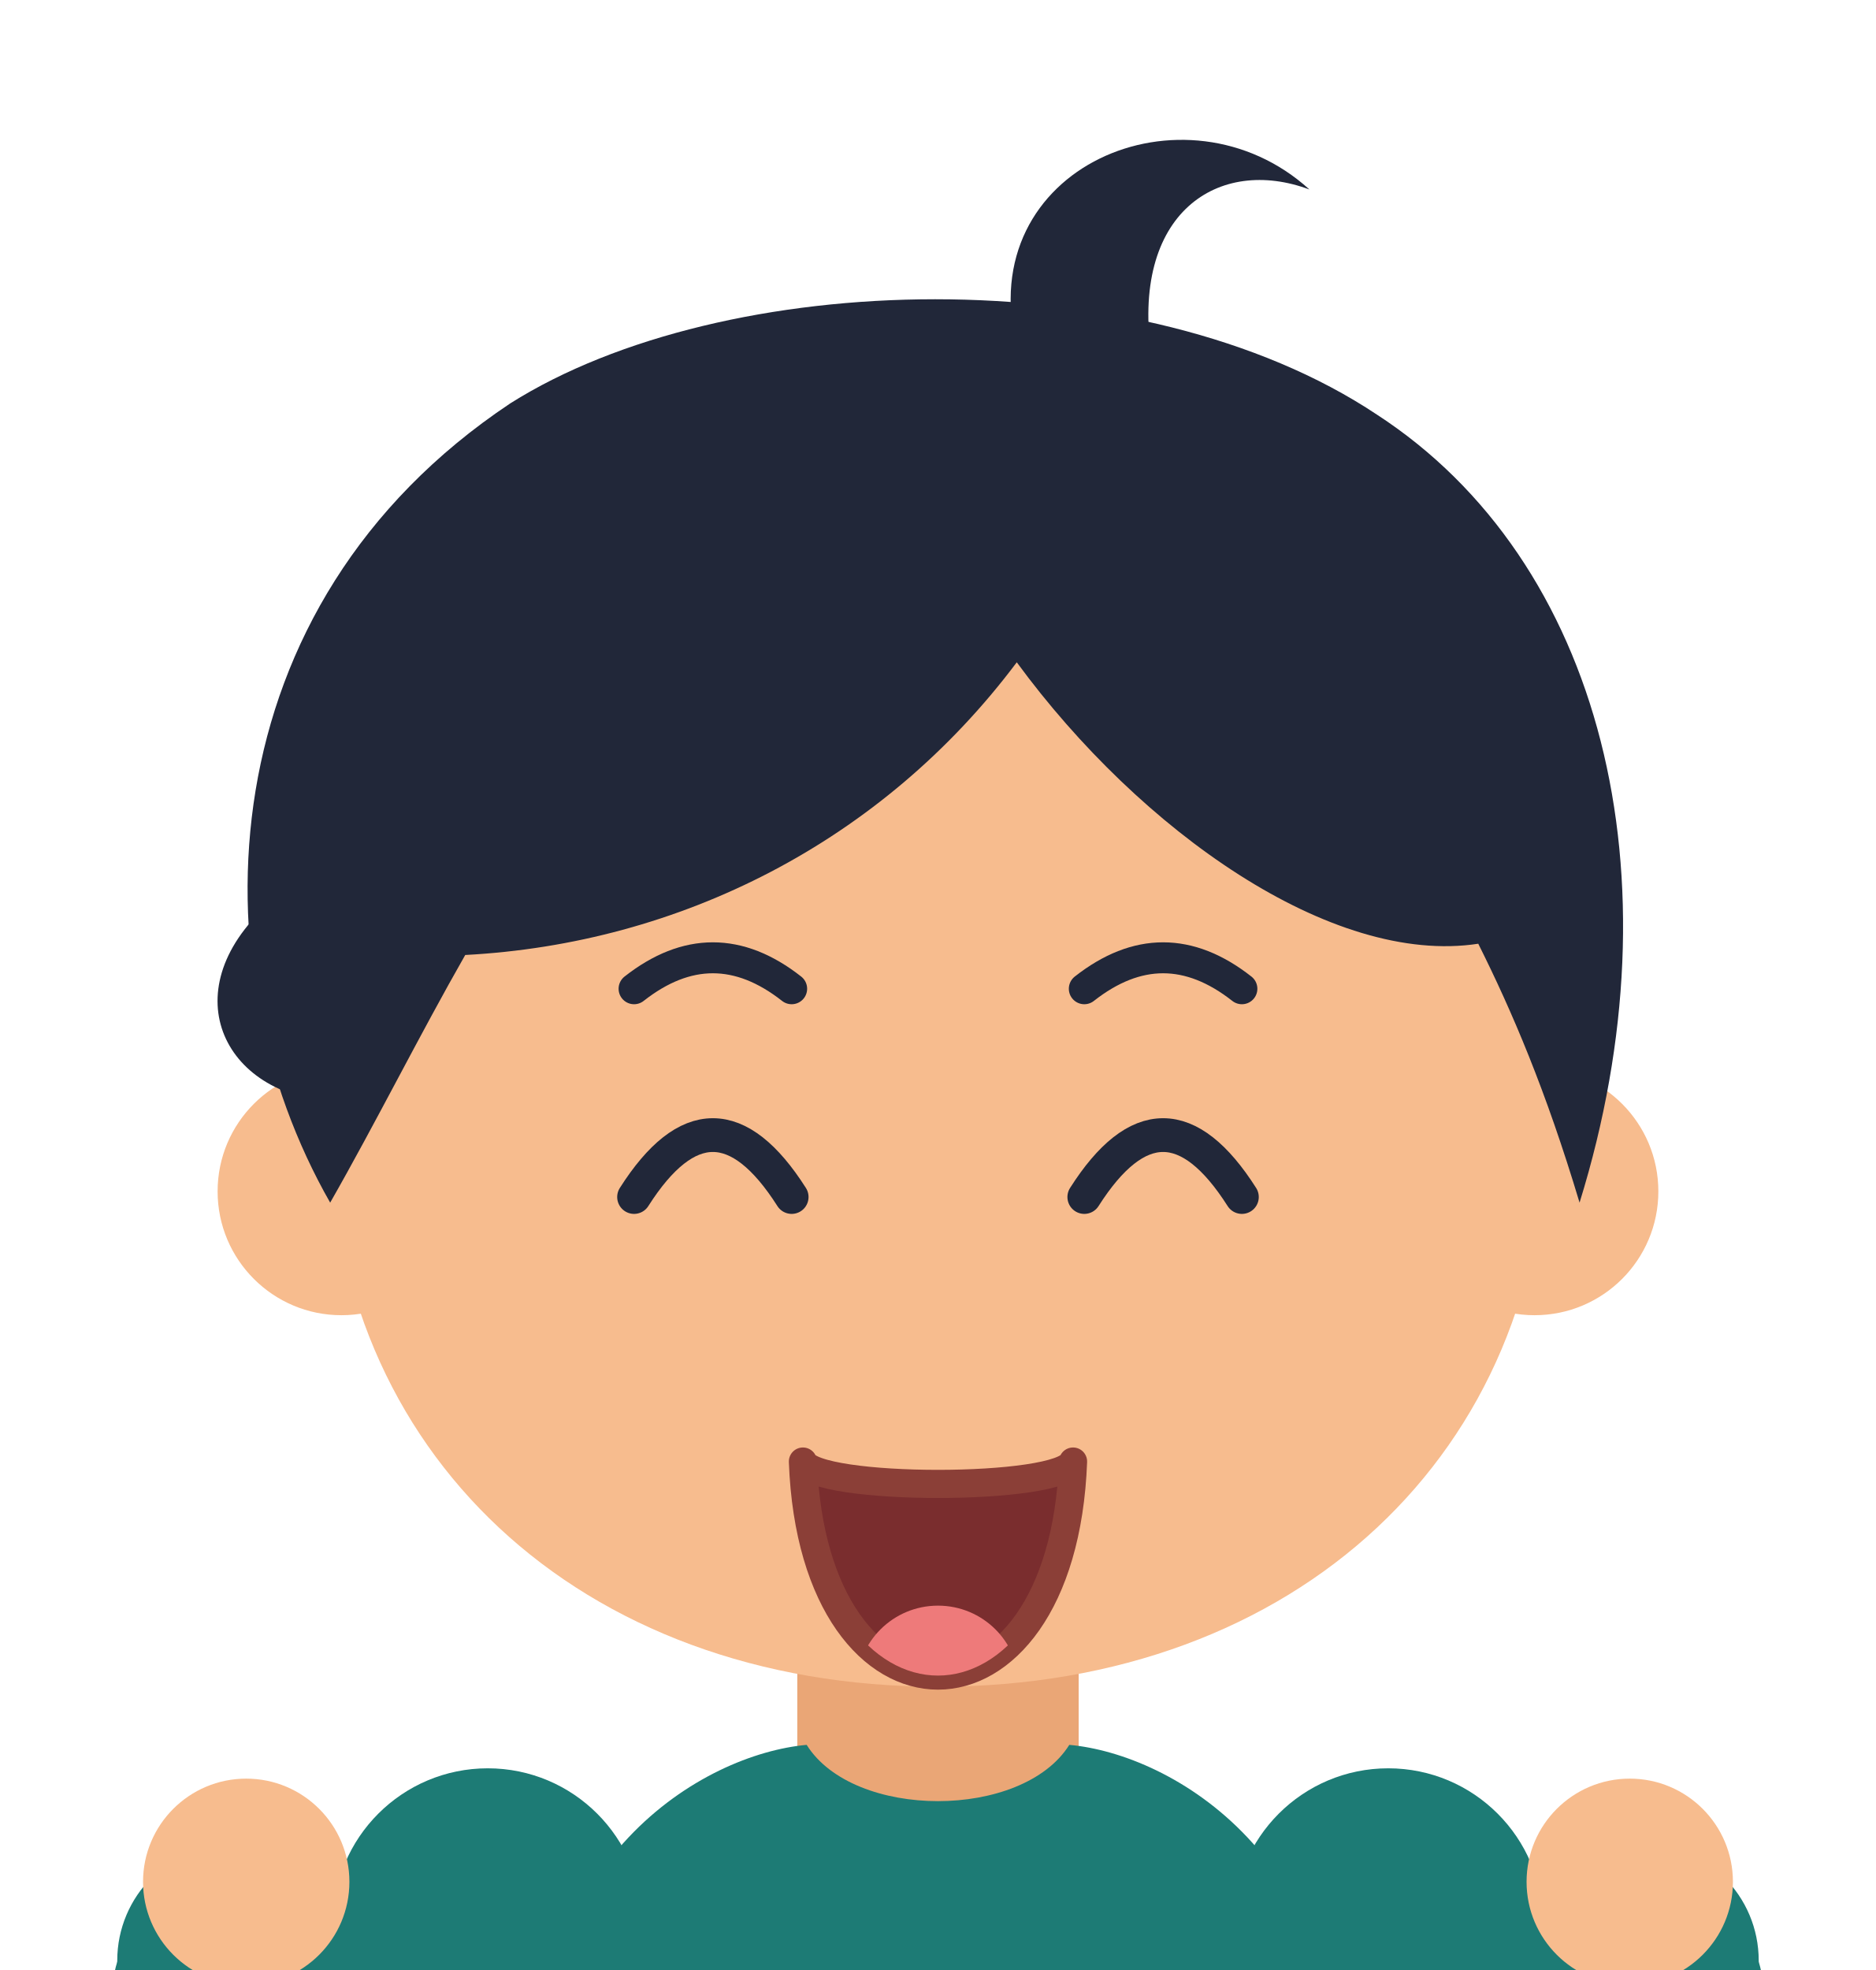
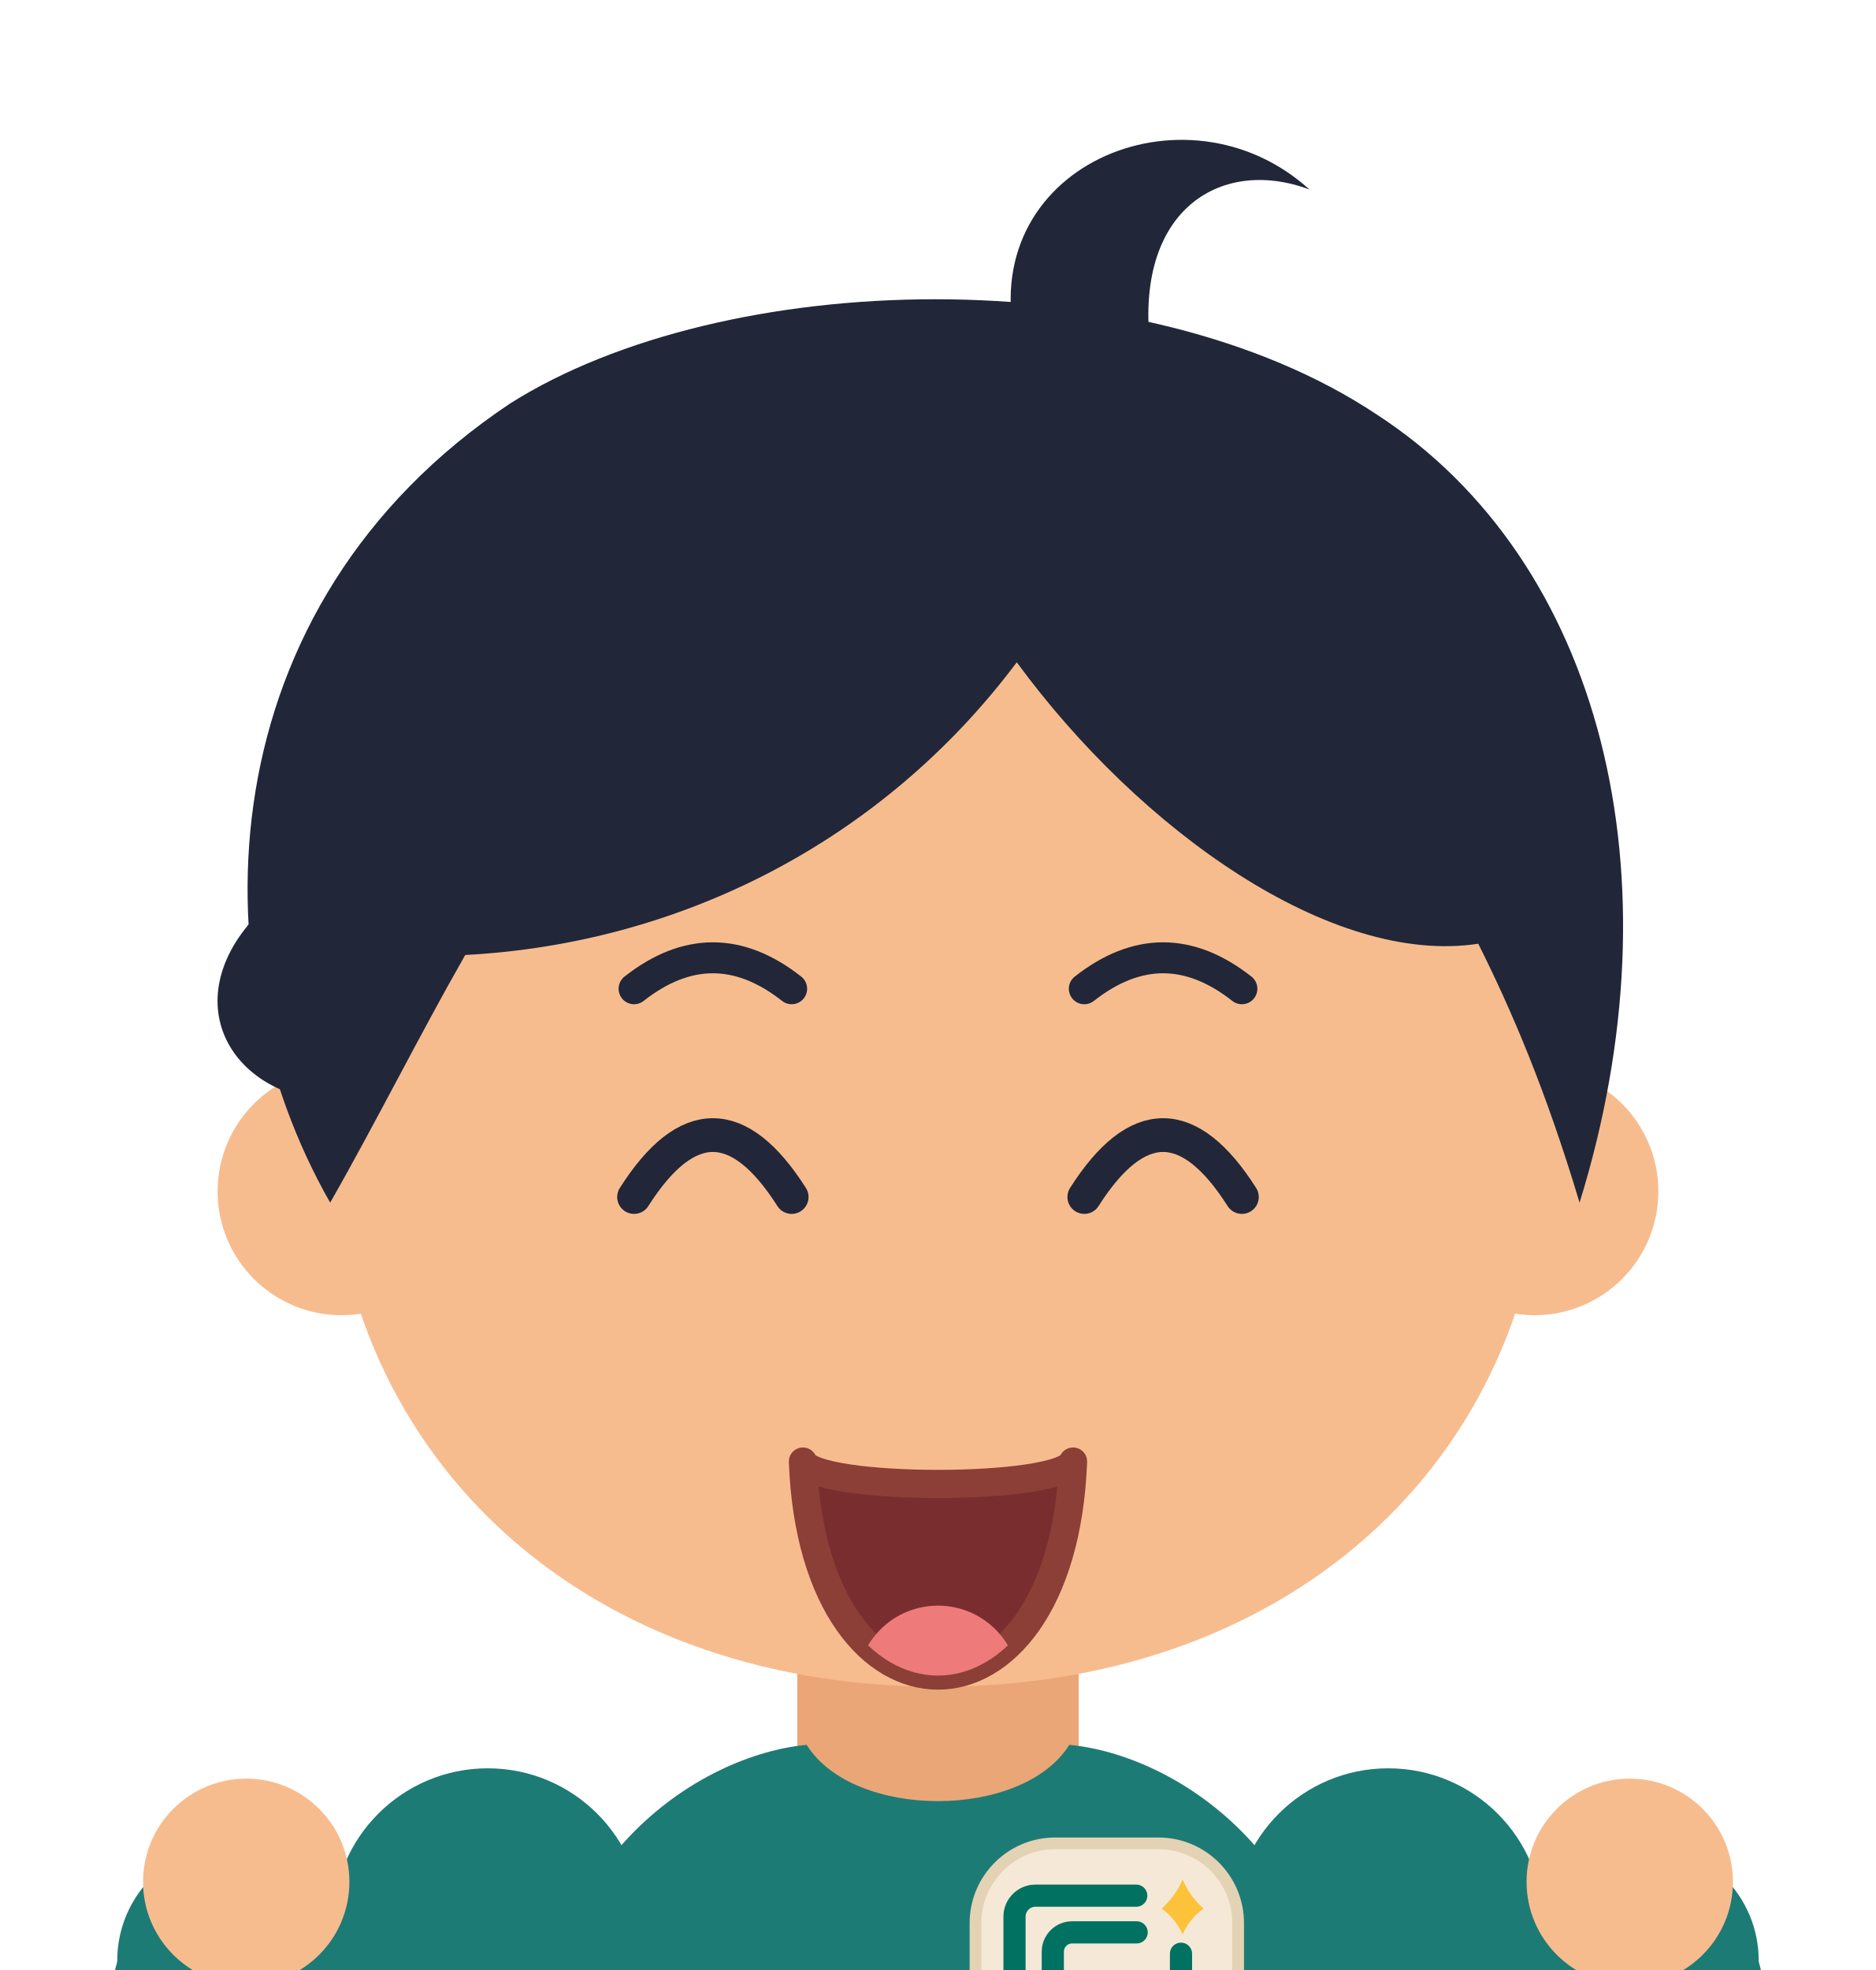
<svg xmlns="http://www.w3.org/2000/svg" viewBox="0 0 400 420" role="img" aria-label="Raka">
  <path d="M130 566L194 566L190 736L134 736Z" fill="#212739" stroke="#212739" stroke-width="12" stroke-linejoin="round" />
  <path d="M206 566L270 566L266 736L210 736Z" fill="#212739" stroke="#212739" stroke-width="12" stroke-linejoin="round" />
  <path d="M88 778C82 750 112 734 152 736L190 738C202 752 200 778 188 778Z" fill="#F5E8D6" />
  <path d="M312 778C318 750 288 734 248 736L210 738C198 752 200 778 212 778Z" fill="#F5E8D6" />
  <g class="raka-body" transform="translate(0 0) rotate(0 200 580)">
    <g class="raka-arm-L" fill="#1d7b75">
      <circle cx="104" cy="410" r="33" />
      <circle cx="100.2" cy="418" r="33" />
      <circle cx="96.6" cy="425.6" r="32.9" />
      <circle cx="93" cy="432.8" r="32.9" />
      <circle cx="89.6" cy="439.6" r="32.8" />
      <circle cx="86.3" cy="446" r="32.7" />
      <circle cx="83.1" cy="452" r="32.5" />
      <circle cx="80.1" cy="457.6" r="32.4" />
      <circle cx="77.2" cy="462.8" r="32.2" />
      <circle cx="74.4" cy="467.6" r="32" />
      <circle cx="71.8" cy="472" r="31.8" />
      <circle cx="69.2" cy="476" r="31.5" />
      <circle cx="66.8" cy="479.6" r="31.3" />
      <circle cx="64.5" cy="482.8" r="31" />
      <circle cx="62.4" cy="485.6" r="30.7" />
      <circle cx="60.3" cy="488" r="30.5" />
      <circle cx="58.4" cy="490" r="30.2" />
      <circle cx="56.6" cy="491.6" r="29.9" />
      <circle cx="55" cy="492.8" r="29.6" />
      <circle cx="53.4" cy="493.6" r="29.3" />
      <circle cx="52" cy="494" r="29" />
      <circle cx="50.7" cy="494" r="28.7" />
      <circle cx="49.6" cy="493.6" r="28.4" />
      <circle cx="48.5" cy="492.8" r="28.1" />
      <circle cx="47.6" cy="491.6" r="27.8" />
      <circle cx="46.8" cy="490" r="27.5" />
      <circle cx="46.2" cy="488" r="27.3" />
      <circle cx="45.6" cy="485.6" r="27" />
      <circle cx="45.2" cy="482.8" r="26.7" />
      <circle cx="44.9" cy="479.6" r="26.5" />
      <circle cx="44.8" cy="476" r="26.3" />
      <circle cx="44.7" cy="472" r="26" />
      <circle cx="44.8" cy="467.6" r="25.8" />
      <circle cx="45" cy="462.8" r="25.6" />
      <circle cx="45.3" cy="457.6" r="25.5" />
      <circle cx="45.8" cy="452" r="25.3" />
      <circle cx="46.4" cy="446" r="25.2" />
      <circle cx="47.1" cy="439.6" r="25.1" />
      <circle cx="48" cy="432.8" r="25.1" />
      <circle cx="48.9" cy="425.6" r="25" />
      <circle cx="50" cy="418" r="25" />
      <circle cx="52.5" cy="401.2" r="22" fill="#F7BC8E" />
    </g>
    <g class="raka-arm-R" fill="#1d7b75">
      <circle cx="296" cy="410" r="33" />
      <circle cx="299.8" cy="418" r="33" />
      <circle cx="303.5" cy="425.6" r="32.9" />
      <circle cx="307" cy="432.8" r="32.9" />
      <circle cx="310.4" cy="439.6" r="32.8" />
      <circle cx="313.7" cy="446" r="32.7" />
      <circle cx="316.8" cy="452" r="32.5" />
      <circle cx="319.9" cy="457.6" r="32.4" />
      <circle cx="322.8" cy="462.8" r="32.2" />
      <circle cx="325.6" cy="467.6" r="32" />
      <circle cx="328.3" cy="472" r="31.8" />
      <circle cx="330.8" cy="476" r="31.5" />
      <circle cx="333.2" cy="479.6" r="31.3" />
      <circle cx="335.5" cy="482.8" r="31" />
      <circle cx="337.7" cy="485.6" r="30.7" />
      <circle cx="339.7" cy="488" r="30.5" />
      <circle cx="341.6" cy="490" r="30.2" />
      <circle cx="343.4" cy="491.6" r="29.9" />
      <circle cx="345.1" cy="492.8" r="29.6" />
      <circle cx="346.6" cy="493.6" r="29.3" />
      <circle cx="348" cy="494" r="29" />
      <circle cx="349.3" cy="494" r="28.7" />
      <circle cx="350.5" cy="493.6" r="28.4" />
      <circle cx="351.5" cy="492.8" r="28.1" />
      <circle cx="352.4" cy="491.6" r="27.8" />
      <circle cx="353.2" cy="490" r="27.5" />
      <circle cx="353.9" cy="488" r="27.3" />
      <circle cx="354.4" cy="485.6" r="27" />
      <circle cx="354.8" cy="482.8" r="26.7" />
      <circle cx="355.1" cy="479.6" r="26.5" />
      <circle cx="355.3" cy="476" r="26.3" />
      <circle cx="355.3" cy="472" r="26" />
      <circle cx="355.2" cy="467.6" r="25.8" />
      <circle cx="355" cy="462.8" r="25.6" />
      <circle cx="354.7" cy="457.6" r="25.5" />
      <circle cx="354.2" cy="452" r="25.3" />
      <circle cx="353.6" cy="446" r="25.2" />
      <circle cx="352.9" cy="439.6" r="25.1" />
      <circle cx="352.1" cy="432.8" r="25.1" />
      <circle cx="351.1" cy="425.6" r="25" />
      <circle cx="350" cy="418" r="25" />
      <circle cx="347.5" cy="401.2" r="22" fill="#F7BC8E" />
    </g>
    <rect x="170" y="336" width="60" height="62" rx="16" fill="#EAA676" />
    <g transform="translate(200 580) scale(1 1) translate(-200 -580)">
      <path d="M114 452C112 396 150 374 172 372C182 388 218 388 228 372C250 374 288 396 286 452L296 566C250 588 150 588 104 566Z" fill="#1D7B75" />
    </g>
+     <g class="raka-patch">
+       <rect x="208" y="393" width="56" height="56" rx="17" fill="#F5E8D6" stroke="#E4D2B4" stroke-width="2.5" />
+       <g transform="translate(236 421) scale(0.1719) translate(-128 -128)">
+         <g fill="none" stroke="#017162" stroke-width="27.5" stroke-linecap="round" stroke-linejoin="round">
+           <path d="M164.5 30H39.5A26 26 0 0 0 13.5 56V205.5A26 26 0 0 0 39.5 231.5H221.5" />
+           <path d="M165 75.5H85A24 24 0 0 0 61 99.5V160.5A24 24 0 0 0 85 184.5H196A24 24 0 0 0 220 160.5V102" />
+         </g>
+         <path d="M222 10Q231 31 248 46Q231 58 222 78Q213 58 196 46Q213 31 222 10Z" fill="#FBC23A" />
+       </g>
+     </g>
    <g class="raka-head" transform="translate(200 362) rotate(0) scale(1.2) translate(-200 -306)">
      <circle cx="94" cy="216" r="22" fill="#F7BC8E" />
      <circle cx="306" cy="216" r="22" fill="#F7BC8E" />
      <path d="M200 92C270 92 308 138 308 204C308 262 264 304 200 304C136 304 92 262 92 204C92 138 130 92 200 92Z" fill="#F7BC8E" />
      <g transform="translate(200 0) scale(1 1) translate(-200 0)">
        <path d="M146 187Q160 176 174 187" fill="none" stroke="#212739" stroke-width="5.5" stroke-linecap="round" transform="translate(0 -7) rotate(0 160 184)" />
        <path d="M226 187Q240 176 254 187" fill="none" stroke="#212739" stroke-width="5.5" stroke-linecap="round" transform="translate(0 -7) rotate(0 240 184)" />
        <ellipse cx="160" cy="212" rx="10" ry="1.8" fill="#212739" opacity="0" />
        <path d="M146 217Q160 195 174 217" fill="none" stroke="#212739" stroke-width="6" stroke-linecap="round" opacity="1" />
        <ellipse cx="240" cy="212" rx="10" ry="1.8" fill="#212739" opacity="0" />
        <path d="M226 217Q240 195 254 217" fill="none" stroke="#212739" stroke-width="6" stroke-linecap="round" opacity="1" />
        <g transform="translate(200 264)">
          <defs>
            <clipPath id="wajah-senang-mc">
              <path d="M-24 0C-22.1 5.3 22.1 5.3 24 0C22.1 50.7 -22.1 50.7 -24 0Z" />
            </clipPath>
          </defs>
          <path d="M-24 0C-22.1 5.3 22.1 5.3 24 0C22.1 50.7 -22.1 50.7 -24 0Z" fill="#7A2D2E" fill-opacity="1" stroke="#8B3F37" stroke-width="5" stroke-linejoin="round" />
          <ellipse cx="0" cy="39.9" rx="14.4" ry="14.3" fill="#EE7A7A" clip-path="url(#wajah-senang-mc)" opacity="1" />
        </g>
      </g>
      <g transform="translate(0 0)" fill="#212739">
        <path d="M92 218C68 176 70 112 124 76C162 52 236 50 278 78C318 104 332 160 314 218C308 198 302 184 296 172C270 176 236 152 214 122C190 154 154 172 116 174C108 188 100 204 92 218Z" />
        <path d="M98 200C76 202 64 184 78 168C80 180 88 184 102 184Z" />
        <path d="M214 66C206 34 244 18 266 38C250 32 234 42 238 68Z" />
      </g>
    </g>
  </g>
</svg>
